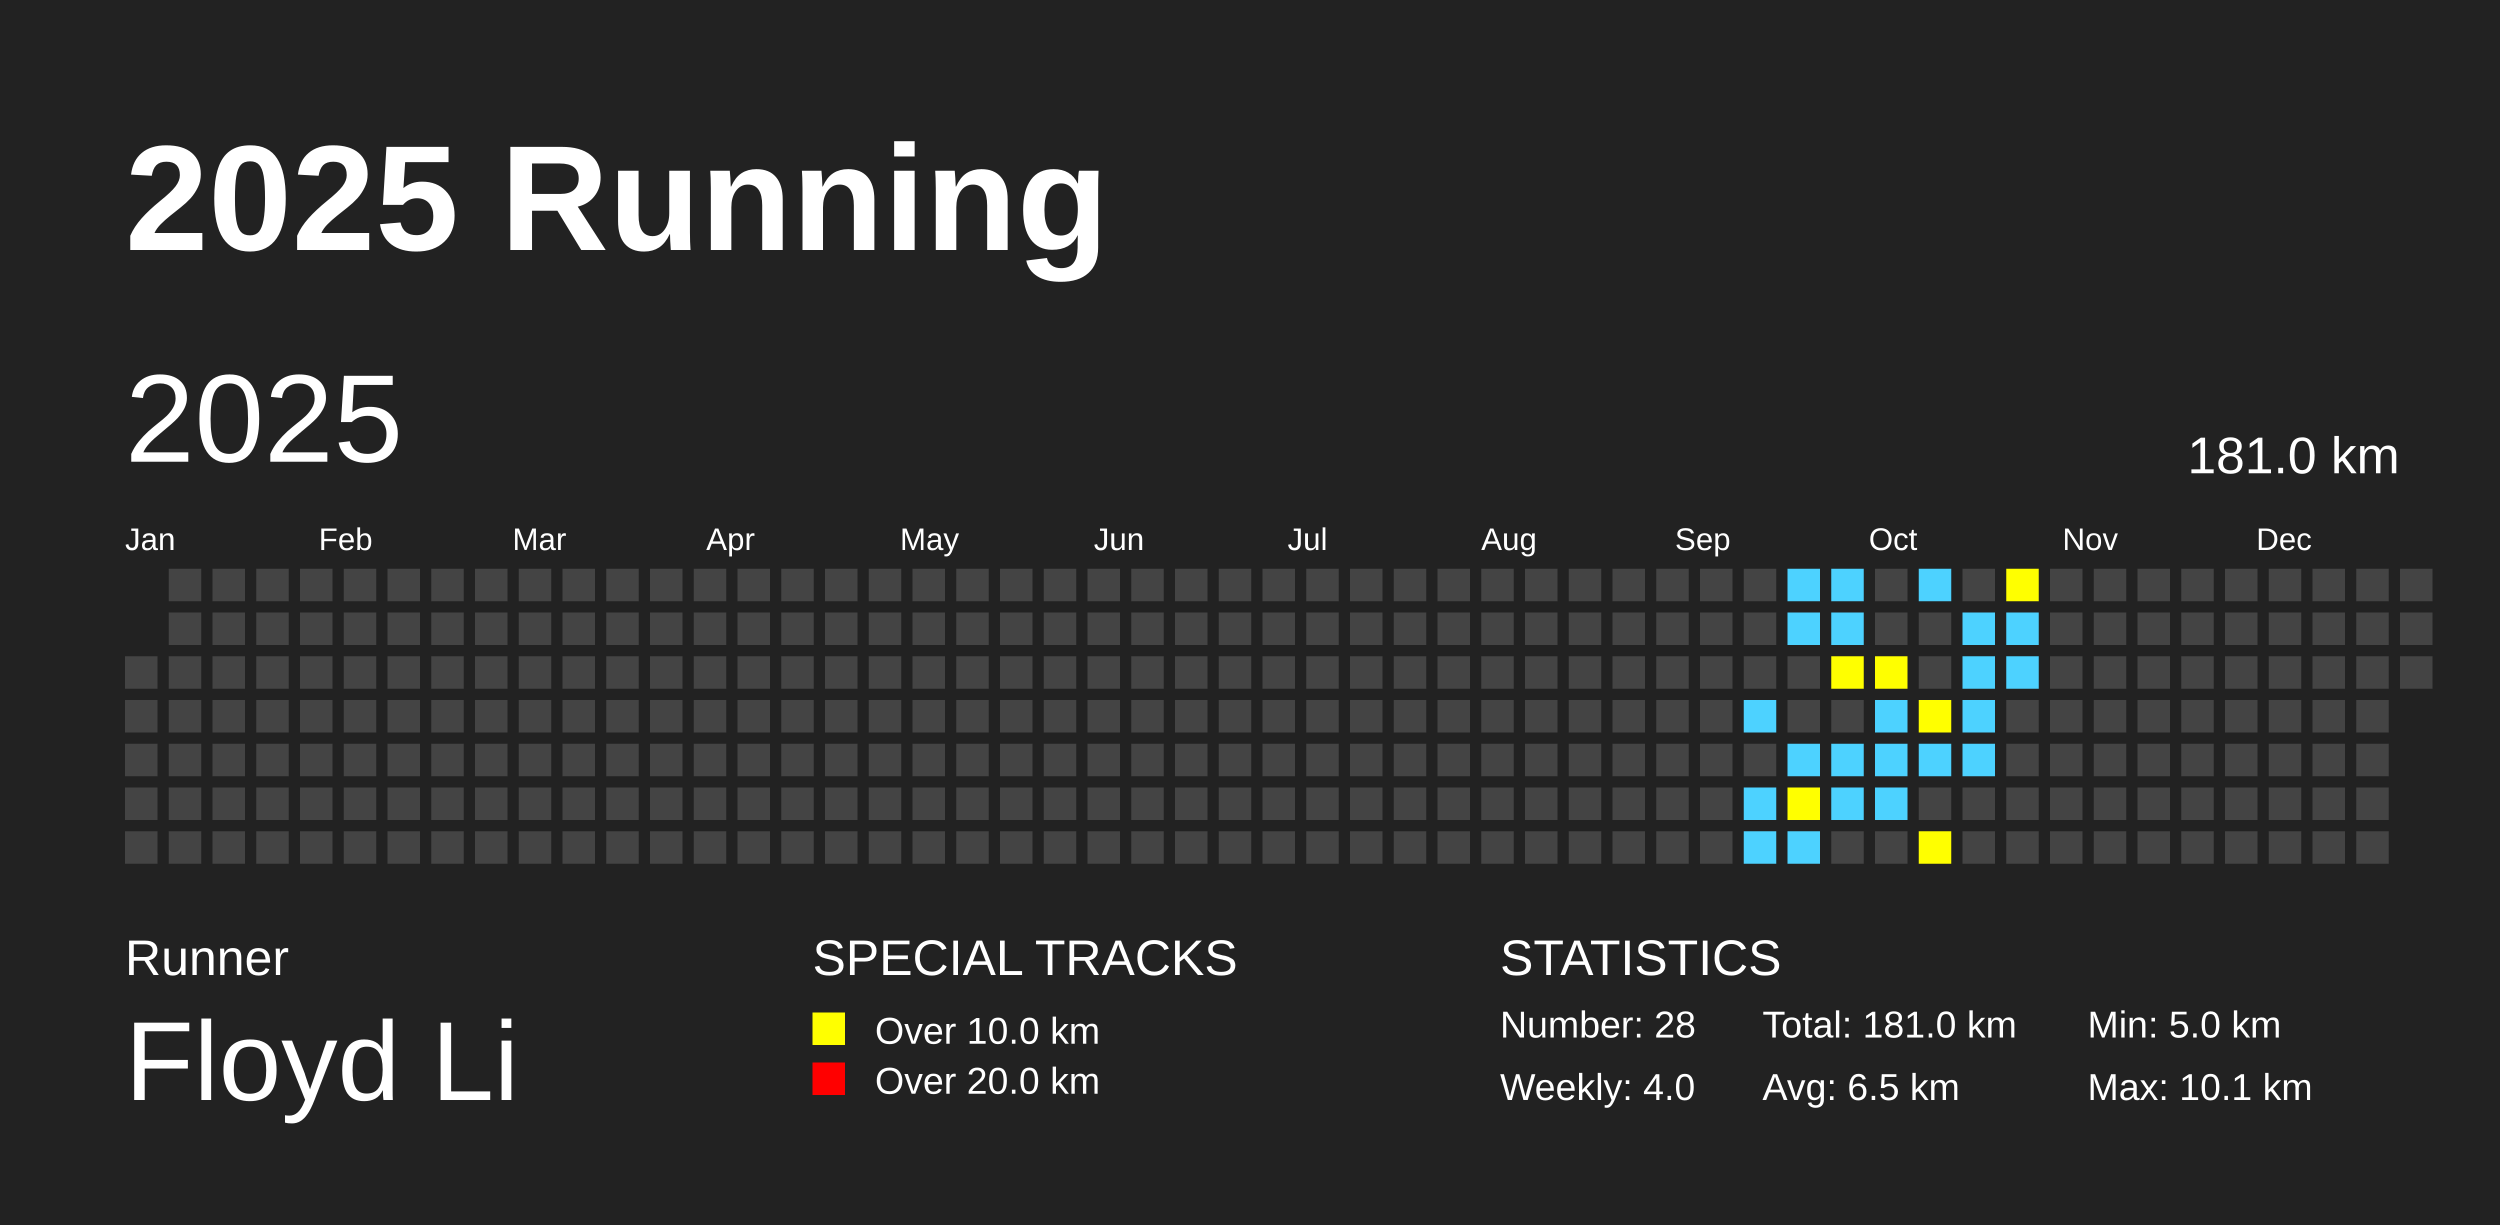
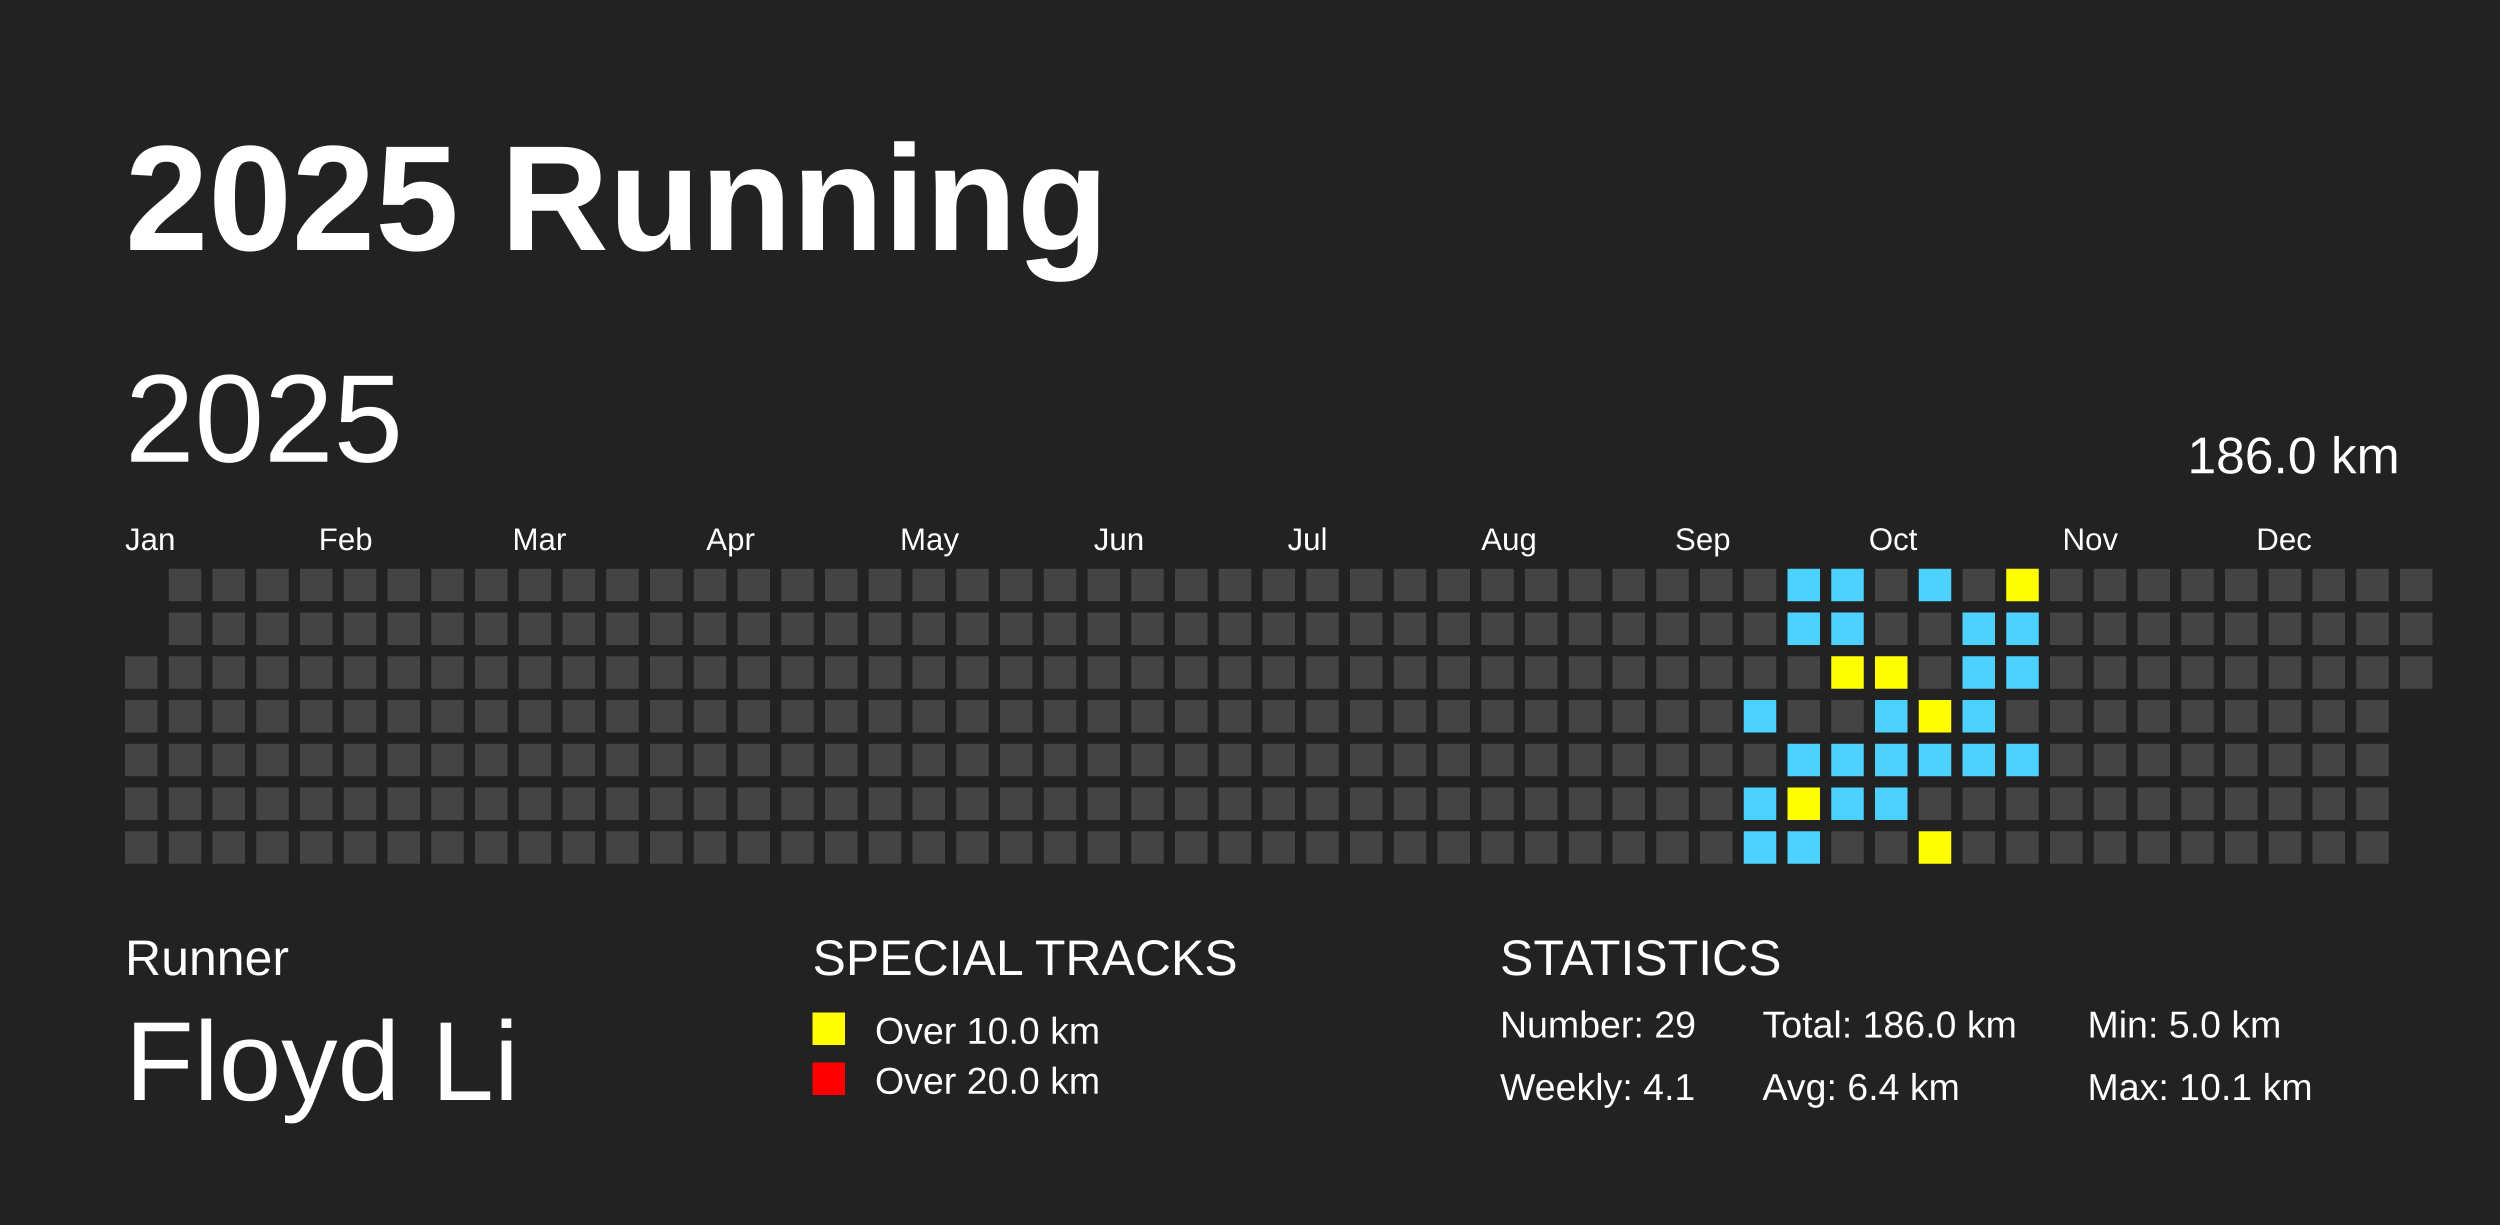
<svg xmlns="http://www.w3.org/2000/svg" baseProfile="full" height="98mm" version="1.1" viewBox="0,0,200,98" width="200mm">
  <defs />
  <rect fill="#222222" height="98" width="200" x="0" y="0" />
  <text fill="#FFFFFF" style="font-size:12px; font-family:Arial; font-weight:bold;" x="10" y="20">2025 Running</text>
  <text fill="#FFFFFF" style="font-size:4px; font-family:Arial" x="10" y="78">Runner</text>
  <text fill="#FFFFFF" style="font-size:9px; font-family:Arial" x="10" y="88">Floyd Li</text>
  <text fill="#FFFFFF" style="font-size:4px; font-family:Arial" x="65" y="78">SPECIAL TRACKS</text>
  <rect fill="yellow" height="2.6" width="2.6" x="65" y="81" />
  <text fill="#FFFFFF" style="font-size:3px; font-family:Arial" x="70" y="83.5">Over 10.0 km</text>
  <rect fill="red" height="2.6" width="2.6" x="65" y="85" />
  <text fill="#FFFFFF" style="font-size:3px; font-family:Arial" x="70" y="87.5">Over 20.0 km</text>
  <text fill="#FFFFFF" style="font-size:4px; font-family:Arial" x="120" y="78">STATISTICS</text>
-   <text fill="#FFFFFF" style="font-size:3px; font-family:Arial" x="120" y="83">Number: 28</text>
-   <text fill="#FFFFFF" style="font-size:3px; font-family:Arial" x="120" y="88">Weekly: 4.0</text>
-   <text fill="#FFFFFF" style="font-size:3px; font-family:Arial" x="141" y="83">Total: 181.0 km</text>
-   <text fill="#FFFFFF" style="font-size:3px; font-family:Arial" x="141" y="88">Avg: 6.5 km</text>
+   <text fill="#FFFFFF" style="font-size:3px; font-family:Arial" x="120" y="83">Number: 29</text>
+   <text fill="#FFFFFF" style="font-size:3px; font-family:Arial" x="120" y="88">Weekly: 4.1</text>
+   <text fill="#FFFFFF" style="font-size:3px; font-family:Arial" x="141" y="83">Total: 186.0 km</text>
+   <text fill="#FFFFFF" style="font-size:3px; font-family:Arial" x="141" y="88">Avg: 6.4 km</text>
  <text fill="#FFFFFF" style="font-size:3px; font-family:Arial" x="167" y="83">Min: 5.0 km</text>
  <text fill="#FFFFFF" style="font-size:3px; font-family:Arial" x="167" y="88">Max: 10.1 km</text>
  <text dominant-baseline="hanging" fill="#FFFFFF" style="font-size:10.0px; font-family:Arial;" x="10" y="30">2025</text>
-   <text dominant-baseline="hanging" fill="#FFFFFF" style="font-size:4.125px; font-family:Arial;" x="175" y="35">181.0 km</text>
+   <text dominant-baseline="hanging" fill="#FFFFFF" style="font-size:4.125px; font-family:Arial;" x="175" y="35">186.0 km</text>
  <text fill="#FFFFFF" style="font-size:2.5px; font-family:Arial" x="10.0" y="44">Jan</text>
  <text fill="#FFFFFF" style="font-size:2.5px; font-family:Arial" x="25.5" y="44">Feb</text>
  <text fill="#FFFFFF" style="font-size:2.5px; font-family:Arial" x="41.0" y="44">Mar</text>
  <text fill="#FFFFFF" style="font-size:2.5px; font-family:Arial" x="56.5" y="44">Apr</text>
  <text fill="#FFFFFF" style="font-size:2.5px; font-family:Arial" x="72.0" y="44">May</text>
  <text fill="#FFFFFF" style="font-size:2.5px; font-family:Arial" x="87.5" y="44">Jun</text>
  <text fill="#FFFFFF" style="font-size:2.5px; font-family:Arial" x="103.0" y="44">Jul</text>
  <text fill="#FFFFFF" style="font-size:2.5px; font-family:Arial" x="118.5" y="44">Aug</text>
  <text fill="#FFFFFF" style="font-size:2.5px; font-family:Arial" x="134.0" y="44">Sep</text>
  <text fill="#FFFFFF" style="font-size:2.5px; font-family:Arial" x="149.5" y="44">Oct</text>
  <text fill="#FFFFFF" style="font-size:2.5px; font-family:Arial" x="165.0" y="44">Nov</text>
  <text fill="#FFFFFF" style="font-size:2.5px; font-family:Arial" x="180.5" y="44">Dec</text>
  <rect fill="#444444" height="2.6" width="2.6" x="10.0" y="52.5" />
  <rect fill="#444444" height="2.6" width="2.6" x="10.0" y="56.0" />
  <rect fill="#444444" height="2.6" width="2.6" x="10.0" y="59.5" />
  <rect fill="#444444" height="2.6" width="2.6" x="10.0" y="63.0" />
  <rect fill="#444444" height="2.6" width="2.6" x="10.0" y="66.5" />
  <rect fill="#444444" height="2.6" width="2.6" x="13.5" y="45.5" />
  <rect fill="#444444" height="2.6" width="2.6" x="13.5" y="49.0" />
  <rect fill="#444444" height="2.6" width="2.6" x="13.5" y="52.5" />
  <rect fill="#444444" height="2.6" width="2.6" x="13.5" y="56.0" />
  <rect fill="#444444" height="2.6" width="2.6" x="13.5" y="59.5" />
  <rect fill="#444444" height="2.6" width="2.6" x="13.5" y="63.0" />
  <rect fill="#444444" height="2.6" width="2.6" x="13.5" y="66.5" />
  <rect fill="#444444" height="2.6" width="2.6" x="17.0" y="45.5" />
  <rect fill="#444444" height="2.6" width="2.6" x="17.0" y="49.0" />
  <rect fill="#444444" height="2.6" width="2.6" x="17.0" y="52.5" />
  <rect fill="#444444" height="2.6" width="2.6" x="17.0" y="56.0" />
  <rect fill="#444444" height="2.6" width="2.6" x="17.0" y="59.5" />
  <rect fill="#444444" height="2.6" width="2.6" x="17.0" y="63.0" />
  <rect fill="#444444" height="2.6" width="2.6" x="17.0" y="66.5" />
  <rect fill="#444444" height="2.6" width="2.6" x="20.5" y="45.5" />
  <rect fill="#444444" height="2.6" width="2.6" x="20.5" y="49.0" />
  <rect fill="#444444" height="2.6" width="2.6" x="20.5" y="52.5" />
  <rect fill="#444444" height="2.6" width="2.6" x="20.5" y="56.0" />
  <rect fill="#444444" height="2.6" width="2.6" x="20.5" y="59.5" />
  <rect fill="#444444" height="2.6" width="2.6" x="20.5" y="63.0" />
  <rect fill="#444444" height="2.6" width="2.6" x="20.5" y="66.5" />
  <rect fill="#444444" height="2.6" width="2.6" x="24.0" y="45.5" />
  <rect fill="#444444" height="2.6" width="2.6" x="24.0" y="49.0" />
  <rect fill="#444444" height="2.6" width="2.6" x="24.0" y="52.5" />
  <rect fill="#444444" height="2.6" width="2.6" x="24.0" y="56.0" />
  <rect fill="#444444" height="2.6" width="2.6" x="24.0" y="59.5" />
  <rect fill="#444444" height="2.6" width="2.6" x="24.0" y="63.0" />
  <rect fill="#444444" height="2.6" width="2.6" x="24.0" y="66.5" />
  <rect fill="#444444" height="2.6" width="2.6" x="27.5" y="45.5" />
  <rect fill="#444444" height="2.6" width="2.6" x="27.5" y="49.0" />
  <rect fill="#444444" height="2.6" width="2.6" x="27.5" y="52.5" />
  <rect fill="#444444" height="2.6" width="2.6" x="27.5" y="56.0" />
  <rect fill="#444444" height="2.6" width="2.6" x="27.5" y="59.5" />
  <rect fill="#444444" height="2.6" width="2.6" x="27.5" y="63.0" />
  <rect fill="#444444" height="2.6" width="2.6" x="27.5" y="66.5" />
  <rect fill="#444444" height="2.6" width="2.6" x="31.0" y="45.5" />
  <rect fill="#444444" height="2.6" width="2.6" x="31.0" y="49.0" />
  <rect fill="#444444" height="2.6" width="2.6" x="31.0" y="52.5" />
  <rect fill="#444444" height="2.6" width="2.6" x="31.0" y="56.0" />
  <rect fill="#444444" height="2.6" width="2.6" x="31.0" y="59.5" />
  <rect fill="#444444" height="2.6" width="2.6" x="31.0" y="63.0" />
  <rect fill="#444444" height="2.6" width="2.6" x="31.0" y="66.5" />
  <rect fill="#444444" height="2.6" width="2.6" x="34.5" y="45.5" />
  <rect fill="#444444" height="2.6" width="2.6" x="34.5" y="49.0" />
  <rect fill="#444444" height="2.6" width="2.6" x="34.5" y="52.5" />
  <rect fill="#444444" height="2.6" width="2.6" x="34.5" y="56.0" />
  <rect fill="#444444" height="2.6" width="2.6" x="34.5" y="59.5" />
  <rect fill="#444444" height="2.6" width="2.6" x="34.5" y="63.0" />
  <rect fill="#444444" height="2.6" width="2.6" x="34.5" y="66.5" />
  <rect fill="#444444" height="2.6" width="2.6" x="38.0" y="45.5" />
  <rect fill="#444444" height="2.6" width="2.6" x="38.0" y="49.0" />
  <rect fill="#444444" height="2.6" width="2.6" x="38.0" y="52.5" />
  <rect fill="#444444" height="2.6" width="2.6" x="38.0" y="56.0" />
  <rect fill="#444444" height="2.6" width="2.6" x="38.0" y="59.5" />
  <rect fill="#444444" height="2.6" width="2.6" x="38.0" y="63.0" />
  <rect fill="#444444" height="2.6" width="2.6" x="38.0" y="66.5" />
  <rect fill="#444444" height="2.6" width="2.6" x="41.5" y="45.5" />
  <rect fill="#444444" height="2.6" width="2.6" x="41.5" y="49.0" />
  <rect fill="#444444" height="2.6" width="2.6" x="41.5" y="52.5" />
  <rect fill="#444444" height="2.6" width="2.6" x="41.5" y="56.0" />
  <rect fill="#444444" height="2.6" width="2.6" x="41.5" y="59.5" />
  <rect fill="#444444" height="2.6" width="2.6" x="41.5" y="63.0" />
  <rect fill="#444444" height="2.6" width="2.6" x="41.5" y="66.5" />
  <rect fill="#444444" height="2.6" width="2.6" x="45.0" y="45.5" />
  <rect fill="#444444" height="2.6" width="2.6" x="45.0" y="49.0" />
  <rect fill="#444444" height="2.6" width="2.6" x="45.0" y="52.5" />
  <rect fill="#444444" height="2.6" width="2.6" x="45.0" y="56.0" />
  <rect fill="#444444" height="2.6" width="2.6" x="45.0" y="59.5" />
  <rect fill="#444444" height="2.6" width="2.6" x="45.0" y="63.0" />
  <rect fill="#444444" height="2.6" width="2.6" x="45.0" y="66.5" />
  <rect fill="#444444" height="2.6" width="2.6" x="48.5" y="45.5" />
  <rect fill="#444444" height="2.6" width="2.6" x="48.5" y="49.0" />
  <rect fill="#444444" height="2.6" width="2.6" x="48.5" y="52.5" />
  <rect fill="#444444" height="2.6" width="2.6" x="48.5" y="56.0" />
  <rect fill="#444444" height="2.6" width="2.6" x="48.5" y="59.5" />
  <rect fill="#444444" height="2.6" width="2.6" x="48.5" y="63.0" />
  <rect fill="#444444" height="2.6" width="2.6" x="48.5" y="66.5" />
  <rect fill="#444444" height="2.6" width="2.6" x="52.0" y="45.5" />
  <rect fill="#444444" height="2.6" width="2.6" x="52.0" y="49.0" />
  <rect fill="#444444" height="2.6" width="2.6" x="52.0" y="52.5" />
  <rect fill="#444444" height="2.6" width="2.6" x="52.0" y="56.0" />
  <rect fill="#444444" height="2.6" width="2.6" x="52.0" y="59.5" />
  <rect fill="#444444" height="2.6" width="2.6" x="52.0" y="63.0" />
  <rect fill="#444444" height="2.6" width="2.6" x="52.0" y="66.5" />
  <rect fill="#444444" height="2.6" width="2.6" x="55.5" y="45.5" />
  <rect fill="#444444" height="2.6" width="2.6" x="55.5" y="49.0" />
  <rect fill="#444444" height="2.6" width="2.6" x="55.5" y="52.5" />
  <rect fill="#444444" height="2.6" width="2.6" x="55.5" y="56.0" />
  <rect fill="#444444" height="2.6" width="2.6" x="55.5" y="59.5" />
  <rect fill="#444444" height="2.6" width="2.6" x="55.5" y="63.0" />
  <rect fill="#444444" height="2.6" width="2.6" x="55.5" y="66.5" />
  <rect fill="#444444" height="2.6" width="2.6" x="59.0" y="45.5" />
  <rect fill="#444444" height="2.6" width="2.6" x="59.0" y="49.0" />
  <rect fill="#444444" height="2.6" width="2.6" x="59.0" y="52.5" />
  <rect fill="#444444" height="2.6" width="2.6" x="59.0" y="56.0" />
  <rect fill="#444444" height="2.6" width="2.6" x="59.0" y="59.5" />
  <rect fill="#444444" height="2.6" width="2.6" x="59.0" y="63.0" />
  <rect fill="#444444" height="2.6" width="2.6" x="59.0" y="66.5" />
  <rect fill="#444444" height="2.6" width="2.6" x="62.5" y="45.5" />
  <rect fill="#444444" height="2.6" width="2.6" x="62.5" y="49.0" />
  <rect fill="#444444" height="2.6" width="2.6" x="62.5" y="52.5" />
  <rect fill="#444444" height="2.6" width="2.6" x="62.5" y="56.0" />
  <rect fill="#444444" height="2.6" width="2.6" x="62.5" y="59.5" />
  <rect fill="#444444" height="2.6" width="2.6" x="62.5" y="63.0" />
  <rect fill="#444444" height="2.6" width="2.6" x="62.5" y="66.5" />
  <rect fill="#444444" height="2.6" width="2.6" x="66.0" y="45.5" />
  <rect fill="#444444" height="2.6" width="2.6" x="66.0" y="49.0" />
  <rect fill="#444444" height="2.6" width="2.6" x="66.0" y="52.5" />
  <rect fill="#444444" height="2.6" width="2.6" x="66.0" y="56.0" />
  <rect fill="#444444" height="2.6" width="2.6" x="66.0" y="59.5" />
  <rect fill="#444444" height="2.6" width="2.6" x="66.0" y="63.0" />
  <rect fill="#444444" height="2.6" width="2.6" x="66.0" y="66.5" />
  <rect fill="#444444" height="2.6" width="2.6" x="69.5" y="45.5" />
  <rect fill="#444444" height="2.6" width="2.6" x="69.5" y="49.0" />
  <rect fill="#444444" height="2.6" width="2.6" x="69.5" y="52.5" />
  <rect fill="#444444" height="2.6" width="2.6" x="69.5" y="56.0" />
  <rect fill="#444444" height="2.6" width="2.6" x="69.5" y="59.5" />
  <rect fill="#444444" height="2.6" width="2.6" x="69.5" y="63.0" />
  <rect fill="#444444" height="2.6" width="2.6" x="69.5" y="66.5" />
  <rect fill="#444444" height="2.6" width="2.6" x="73.0" y="45.5" />
  <rect fill="#444444" height="2.6" width="2.6" x="73.0" y="49.0" />
  <rect fill="#444444" height="2.6" width="2.6" x="73.0" y="52.5" />
  <rect fill="#444444" height="2.6" width="2.6" x="73.0" y="56.0" />
  <rect fill="#444444" height="2.6" width="2.6" x="73.0" y="59.5" />
  <rect fill="#444444" height="2.6" width="2.6" x="73.0" y="63.0" />
  <rect fill="#444444" height="2.6" width="2.6" x="73.0" y="66.5" />
  <rect fill="#444444" height="2.6" width="2.6" x="76.5" y="45.5" />
  <rect fill="#444444" height="2.6" width="2.6" x="76.5" y="49.0" />
  <rect fill="#444444" height="2.6" width="2.6" x="76.5" y="52.5" />
  <rect fill="#444444" height="2.6" width="2.6" x="76.5" y="56.0" />
  <rect fill="#444444" height="2.6" width="2.6" x="76.5" y="59.5" />
  <rect fill="#444444" height="2.6" width="2.6" x="76.5" y="63.0" />
  <rect fill="#444444" height="2.6" width="2.6" x="76.5" y="66.5" />
  <rect fill="#444444" height="2.6" width="2.6" x="80.0" y="45.5" />
  <rect fill="#444444" height="2.6" width="2.6" x="80.0" y="49.0" />
  <rect fill="#444444" height="2.6" width="2.6" x="80.0" y="52.5" />
  <rect fill="#444444" height="2.6" width="2.6" x="80.0" y="56.0" />
  <rect fill="#444444" height="2.6" width="2.6" x="80.0" y="59.5" />
  <rect fill="#444444" height="2.6" width="2.6" x="80.0" y="63.0" />
  <rect fill="#444444" height="2.6" width="2.6" x="80.0" y="66.5" />
  <rect fill="#444444" height="2.6" width="2.6" x="83.5" y="45.5" />
  <rect fill="#444444" height="2.6" width="2.6" x="83.5" y="49.0" />
  <rect fill="#444444" height="2.6" width="2.6" x="83.5" y="52.5" />
  <rect fill="#444444" height="2.6" width="2.6" x="83.5" y="56.0" />
  <rect fill="#444444" height="2.6" width="2.6" x="83.5" y="59.5" />
  <rect fill="#444444" height="2.6" width="2.6" x="83.5" y="63.0" />
  <rect fill="#444444" height="2.6" width="2.6" x="83.5" y="66.5" />
  <rect fill="#444444" height="2.6" width="2.6" x="87.0" y="45.5" />
  <rect fill="#444444" height="2.6" width="2.6" x="87.0" y="49.0" />
  <rect fill="#444444" height="2.6" width="2.6" x="87.0" y="52.5" />
  <rect fill="#444444" height="2.6" width="2.6" x="87.0" y="56.0" />
  <rect fill="#444444" height="2.6" width="2.6" x="87.0" y="59.5" />
  <rect fill="#444444" height="2.6" width="2.6" x="87.0" y="63.0" />
  <rect fill="#444444" height="2.6" width="2.6" x="87.0" y="66.5" />
  <rect fill="#444444" height="2.6" width="2.6" x="90.5" y="45.5" />
  <rect fill="#444444" height="2.6" width="2.6" x="90.5" y="49.0" />
  <rect fill="#444444" height="2.6" width="2.6" x="90.5" y="52.5" />
  <rect fill="#444444" height="2.6" width="2.6" x="90.5" y="56.0" />
  <rect fill="#444444" height="2.6" width="2.6" x="90.5" y="59.5" />
  <rect fill="#444444" height="2.6" width="2.6" x="90.5" y="63.0" />
  <rect fill="#444444" height="2.6" width="2.6" x="90.5" y="66.5" />
  <rect fill="#444444" height="2.6" width="2.6" x="94.0" y="45.5" />
  <rect fill="#444444" height="2.6" width="2.6" x="94.0" y="49.0" />
  <rect fill="#444444" height="2.6" width="2.6" x="94.0" y="52.5" />
  <rect fill="#444444" height="2.6" width="2.6" x="94.0" y="56.0" />
  <rect fill="#444444" height="2.6" width="2.6" x="94.0" y="59.5" />
  <rect fill="#444444" height="2.6" width="2.6" x="94.0" y="63.0" />
  <rect fill="#444444" height="2.6" width="2.6" x="94.0" y="66.5" />
  <rect fill="#444444" height="2.6" width="2.6" x="97.5" y="45.5" />
  <rect fill="#444444" height="2.6" width="2.6" x="97.5" y="49.0" />
  <rect fill="#444444" height="2.6" width="2.6" x="97.5" y="52.5" />
  <rect fill="#444444" height="2.6" width="2.6" x="97.5" y="56.0" />
  <rect fill="#444444" height="2.6" width="2.6" x="97.5" y="59.5" />
  <rect fill="#444444" height="2.6" width="2.6" x="97.5" y="63.0" />
  <rect fill="#444444" height="2.6" width="2.6" x="97.5" y="66.5" />
  <rect fill="#444444" height="2.6" width="2.6" x="101.0" y="45.5" />
  <rect fill="#444444" height="2.6" width="2.6" x="101.0" y="49.0" />
  <rect fill="#444444" height="2.6" width="2.6" x="101.0" y="52.5" />
  <rect fill="#444444" height="2.6" width="2.6" x="101.0" y="56.0" />
  <rect fill="#444444" height="2.6" width="2.6" x="101.0" y="59.5" />
  <rect fill="#444444" height="2.6" width="2.6" x="101.0" y="63.0" />
  <rect fill="#444444" height="2.6" width="2.6" x="101.0" y="66.5" />
  <rect fill="#444444" height="2.6" width="2.6" x="104.5" y="45.5" />
  <rect fill="#444444" height="2.6" width="2.6" x="104.5" y="49.0" />
  <rect fill="#444444" height="2.6" width="2.6" x="104.5" y="52.5" />
  <rect fill="#444444" height="2.6" width="2.6" x="104.5" y="56.0" />
  <rect fill="#444444" height="2.6" width="2.6" x="104.5" y="59.5" />
  <rect fill="#444444" height="2.6" width="2.6" x="104.5" y="63.0" />
  <rect fill="#444444" height="2.6" width="2.6" x="104.5" y="66.5" />
  <rect fill="#444444" height="2.6" width="2.6" x="108.0" y="45.5" />
  <rect fill="#444444" height="2.6" width="2.6" x="108.0" y="49.0" />
  <rect fill="#444444" height="2.6" width="2.6" x="108.0" y="52.5" />
  <rect fill="#444444" height="2.6" width="2.6" x="108.0" y="56.0" />
  <rect fill="#444444" height="2.6" width="2.6" x="108.0" y="59.5" />
  <rect fill="#444444" height="2.6" width="2.6" x="108.0" y="63.0" />
  <rect fill="#444444" height="2.6" width="2.6" x="108.0" y="66.5" />
  <rect fill="#444444" height="2.6" width="2.6" x="111.5" y="45.5" />
  <rect fill="#444444" height="2.6" width="2.6" x="111.5" y="49.0" />
  <rect fill="#444444" height="2.6" width="2.6" x="111.5" y="52.5" />
  <rect fill="#444444" height="2.6" width="2.6" x="111.5" y="56.0" />
  <rect fill="#444444" height="2.6" width="2.6" x="111.5" y="59.5" />
  <rect fill="#444444" height="2.6" width="2.6" x="111.5" y="63.0" />
  <rect fill="#444444" height="2.6" width="2.6" x="111.5" y="66.5" />
  <rect fill="#444444" height="2.6" width="2.6" x="115.0" y="45.5" />
  <rect fill="#444444" height="2.6" width="2.6" x="115.0" y="49.0" />
  <rect fill="#444444" height="2.6" width="2.6" x="115.0" y="52.5" />
  <rect fill="#444444" height="2.6" width="2.6" x="115.0" y="56.0" />
  <rect fill="#444444" height="2.6" width="2.6" x="115.0" y="59.5" />
  <rect fill="#444444" height="2.6" width="2.6" x="115.0" y="63.0" />
  <rect fill="#444444" height="2.6" width="2.6" x="115.0" y="66.5" />
  <rect fill="#444444" height="2.6" width="2.6" x="118.5" y="45.5" />
  <rect fill="#444444" height="2.6" width="2.6" x="118.5" y="49.0" />
  <rect fill="#444444" height="2.6" width="2.6" x="118.5" y="52.5" />
  <rect fill="#444444" height="2.6" width="2.6" x="118.5" y="56.0" />
  <rect fill="#444444" height="2.6" width="2.6" x="118.5" y="59.5" />
  <rect fill="#444444" height="2.6" width="2.6" x="118.5" y="63.0" />
  <rect fill="#444444" height="2.6" width="2.6" x="118.5" y="66.5" />
  <rect fill="#444444" height="2.6" width="2.6" x="122.0" y="45.5" />
  <rect fill="#444444" height="2.6" width="2.6" x="122.0" y="49.0" />
  <rect fill="#444444" height="2.6" width="2.6" x="122.0" y="52.5" />
  <rect fill="#444444" height="2.6" width="2.6" x="122.0" y="56.0" />
  <rect fill="#444444" height="2.6" width="2.6" x="122.0" y="59.5" />
  <rect fill="#444444" height="2.6" width="2.6" x="122.0" y="63.0" />
  <rect fill="#444444" height="2.6" width="2.6" x="122.0" y="66.5" />
  <rect fill="#444444" height="2.6" width="2.6" x="125.5" y="45.5" />
  <rect fill="#444444" height="2.6" width="2.6" x="125.5" y="49.0" />
  <rect fill="#444444" height="2.6" width="2.6" x="125.5" y="52.5" />
  <rect fill="#444444" height="2.6" width="2.6" x="125.5" y="56.0" />
  <rect fill="#444444" height="2.6" width="2.6" x="125.5" y="59.5" />
  <rect fill="#444444" height="2.6" width="2.6" x="125.5" y="63.0" />
  <rect fill="#444444" height="2.6" width="2.6" x="125.5" y="66.5" />
  <rect fill="#444444" height="2.6" width="2.6" x="129.0" y="45.5" />
  <rect fill="#444444" height="2.6" width="2.6" x="129.0" y="49.0" />
  <rect fill="#444444" height="2.6" width="2.6" x="129.0" y="52.5" />
  <rect fill="#444444" height="2.6" width="2.6" x="129.0" y="56.0" />
  <rect fill="#444444" height="2.6" width="2.6" x="129.0" y="59.5" />
  <rect fill="#444444" height="2.6" width="2.6" x="129.0" y="63.0" />
  <rect fill="#444444" height="2.6" width="2.6" x="129.0" y="66.5" />
  <rect fill="#444444" height="2.6" width="2.6" x="132.5" y="45.5" />
  <rect fill="#444444" height="2.6" width="2.6" x="132.5" y="49.0" />
  <rect fill="#444444" height="2.6" width="2.6" x="132.5" y="52.5" />
  <rect fill="#444444" height="2.6" width="2.6" x="132.5" y="56.0" />
  <rect fill="#444444" height="2.6" width="2.6" x="132.5" y="59.5" />
  <rect fill="#444444" height="2.6" width="2.6" x="132.5" y="63.0" />
  <rect fill="#444444" height="2.6" width="2.6" x="132.5" y="66.5" />
  <rect fill="#444444" height="2.6" width="2.6" x="136.0" y="45.5" />
  <rect fill="#444444" height="2.6" width="2.6" x="136.0" y="49.0" />
  <rect fill="#444444" height="2.6" width="2.6" x="136.0" y="52.5" />
  <rect fill="#444444" height="2.6" width="2.6" x="136.0" y="56.0" />
  <rect fill="#444444" height="2.6" width="2.6" x="136.0" y="59.5" />
  <rect fill="#444444" height="2.6" width="2.6" x="136.0" y="63.0" />
  <rect fill="#444444" height="2.6" width="2.6" x="136.0" y="66.5" />
  <rect fill="#444444" height="2.6" width="2.6" x="139.5" y="45.5" />
  <rect fill="#444444" height="2.6" width="2.6" x="139.5" y="49.0" />
  <rect fill="#444444" height="2.6" width="2.6" x="139.5" y="52.5" />
  <rect fill="#4DD2FF" height="2.6" width="2.6" x="139.5" y="56.0" />
  <rect fill="#444444" height="2.6" width="2.6" x="139.5" y="59.5" />
  <rect fill="#4DD2FF" height="2.6" width="2.6" x="139.5" y="63.0" />
  <rect fill="#4DD2FF" height="2.6" width="2.6" x="139.5" y="66.5" />
  <rect fill="#4DD2FF" height="2.6" width="2.6" x="143.0" y="45.5" />
  <rect fill="#4DD2FF" height="2.6" width="2.6" x="143.0" y="49.0" />
  <rect fill="#444444" height="2.6" width="2.6" x="143.0" y="52.5" />
  <rect fill="#444444" height="2.6" width="2.6" x="143.0" y="56.0" />
  <rect fill="#4DD2FF" height="2.6" width="2.6" x="143.0" y="59.5" />
  <rect fill="yellow" height="2.6" width="2.6" x="143.0" y="63.0" />
  <rect fill="#4DD2FF" height="2.6" width="2.6" x="143.0" y="66.5" />
  <rect fill="#4DD2FF" height="2.6" width="2.6" x="146.5" y="45.5" />
  <rect fill="#4DD2FF" height="2.6" width="2.6" x="146.5" y="49.0" />
  <rect fill="yellow" height="2.6" width="2.6" x="146.5" y="52.5" />
  <rect fill="#444444" height="2.6" width="2.6" x="146.5" y="56.0" />
  <rect fill="#4DD2FF" height="2.6" width="2.6" x="146.5" y="59.5" />
  <rect fill="#4DD2FF" height="2.6" width="2.6" x="146.5" y="63.0" />
  <rect fill="#444444" height="2.6" width="2.6" x="146.5" y="66.5" />
  <rect fill="#444444" height="2.6" width="2.6" x="150.0" y="45.5" />
  <rect fill="#444444" height="2.6" width="2.6" x="150.0" y="49.0" />
  <rect fill="yellow" height="2.6" width="2.6" x="150.0" y="52.5" />
  <rect fill="#4DD2FF" height="2.6" width="2.6" x="150.0" y="56.0" />
  <rect fill="#4DD2FF" height="2.6" width="2.6" x="150.0" y="59.5" />
  <rect fill="#4DD2FF" height="2.6" width="2.6" x="150.0" y="63.0" />
  <rect fill="#444444" height="2.6" width="2.6" x="150.0" y="66.5" />
  <rect fill="#4DD2FF" height="2.6" width="2.6" x="153.5" y="45.5" />
  <rect fill="#444444" height="2.6" width="2.6" x="153.5" y="49.0" />
  <rect fill="#444444" height="2.6" width="2.6" x="153.5" y="52.5" />
  <rect fill="yellow" height="2.6" width="2.6" x="153.5" y="56.0" />
  <rect fill="#4DD2FF" height="2.6" width="2.6" x="153.5" y="59.5" />
  <rect fill="#444444" height="2.6" width="2.6" x="153.5" y="63.0" />
  <rect fill="yellow" height="2.6" width="2.6" x="153.5" y="66.5" />
  <rect fill="#444444" height="2.6" width="2.6" x="157.0" y="45.5" />
  <rect fill="#4DD2FF" height="2.6" width="2.6" x="157.0" y="49.0" />
  <rect fill="#4DD2FF" height="2.6" width="2.6" x="157.0" y="52.5" />
  <rect fill="#4DD2FF" height="2.6" width="2.6" x="157.0" y="56.0" />
  <rect fill="#4DD2FF" height="2.6" width="2.6" x="157.0" y="59.5" />
  <rect fill="#444444" height="2.6" width="2.6" x="157.0" y="63.0" />
  <rect fill="#444444" height="2.6" width="2.6" x="157.0" y="66.5" />
  <rect fill="yellow" height="2.6" width="2.6" x="160.5" y="45.5" />
  <rect fill="#4DD2FF" height="2.6" width="2.6" x="160.5" y="49.0" />
  <rect fill="#4DD2FF" height="2.6" width="2.6" x="160.5" y="52.5" />
  <rect fill="#444444" height="2.6" width="2.6" x="160.5" y="56.0" />
-   <rect fill="#444444" height="2.6" width="2.6" x="160.5" y="59.5" />
+   <rect fill="#4DD2FF" height="2.6" width="2.6" x="160.5" y="59.5" />
  <rect fill="#444444" height="2.6" width="2.6" x="160.5" y="63.0" />
  <rect fill="#444444" height="2.6" width="2.6" x="160.5" y="66.5" />
  <rect fill="#444444" height="2.6" width="2.6" x="164.0" y="45.5" />
  <rect fill="#444444" height="2.6" width="2.6" x="164.0" y="49.0" />
  <rect fill="#444444" height="2.6" width="2.6" x="164.0" y="52.5" />
  <rect fill="#444444" height="2.6" width="2.6" x="164.0" y="56.0" />
  <rect fill="#444444" height="2.6" width="2.6" x="164.0" y="59.5" />
  <rect fill="#444444" height="2.6" width="2.6" x="164.0" y="63.0" />
  <rect fill="#444444" height="2.6" width="2.6" x="164.0" y="66.5" />
  <rect fill="#444444" height="2.6" width="2.6" x="167.5" y="45.5" />
  <rect fill="#444444" height="2.6" width="2.6" x="167.5" y="49.0" />
  <rect fill="#444444" height="2.6" width="2.6" x="167.5" y="52.5" />
  <rect fill="#444444" height="2.6" width="2.6" x="167.5" y="56.0" />
  <rect fill="#444444" height="2.6" width="2.6" x="167.5" y="59.5" />
  <rect fill="#444444" height="2.6" width="2.6" x="167.5" y="63.0" />
  <rect fill="#444444" height="2.6" width="2.6" x="167.5" y="66.5" />
  <rect fill="#444444" height="2.6" width="2.6" x="171.0" y="45.5" />
  <rect fill="#444444" height="2.6" width="2.6" x="171.0" y="49.0" />
  <rect fill="#444444" height="2.6" width="2.6" x="171.0" y="52.5" />
  <rect fill="#444444" height="2.6" width="2.6" x="171.0" y="56.0" />
  <rect fill="#444444" height="2.6" width="2.6" x="171.0" y="59.5" />
  <rect fill="#444444" height="2.6" width="2.6" x="171.0" y="63.0" />
  <rect fill="#444444" height="2.6" width="2.6" x="171.0" y="66.5" />
  <rect fill="#444444" height="2.6" width="2.6" x="174.5" y="45.5" />
  <rect fill="#444444" height="2.6" width="2.6" x="174.5" y="49.0" />
  <rect fill="#444444" height="2.6" width="2.6" x="174.5" y="52.5" />
  <rect fill="#444444" height="2.6" width="2.6" x="174.5" y="56.0" />
  <rect fill="#444444" height="2.6" width="2.6" x="174.5" y="59.5" />
  <rect fill="#444444" height="2.6" width="2.6" x="174.5" y="63.0" />
  <rect fill="#444444" height="2.6" width="2.6" x="174.5" y="66.5" />
  <rect fill="#444444" height="2.6" width="2.6" x="178.0" y="45.5" />
  <rect fill="#444444" height="2.6" width="2.6" x="178.0" y="49.0" />
  <rect fill="#444444" height="2.6" width="2.6" x="178.0" y="52.5" />
  <rect fill="#444444" height="2.6" width="2.6" x="178.0" y="56.0" />
  <rect fill="#444444" height="2.6" width="2.6" x="178.0" y="59.5" />
  <rect fill="#444444" height="2.6" width="2.6" x="178.0" y="63.0" />
  <rect fill="#444444" height="2.6" width="2.6" x="178.0" y="66.5" />
  <rect fill="#444444" height="2.6" width="2.6" x="181.5" y="45.5" />
  <rect fill="#444444" height="2.6" width="2.6" x="181.5" y="49.0" />
  <rect fill="#444444" height="2.6" width="2.6" x="181.5" y="52.5" />
  <rect fill="#444444" height="2.6" width="2.6" x="181.5" y="56.0" />
  <rect fill="#444444" height="2.6" width="2.6" x="181.5" y="59.5" />
  <rect fill="#444444" height="2.6" width="2.6" x="181.5" y="63.0" />
  <rect fill="#444444" height="2.6" width="2.6" x="181.5" y="66.5" />
  <rect fill="#444444" height="2.6" width="2.6" x="185.0" y="45.5" />
  <rect fill="#444444" height="2.6" width="2.6" x="185.0" y="49.0" />
  <rect fill="#444444" height="2.6" width="2.6" x="185.0" y="52.5" />
  <rect fill="#444444" height="2.6" width="2.6" x="185.0" y="56.0" />
  <rect fill="#444444" height="2.6" width="2.6" x="185.0" y="59.5" />
  <rect fill="#444444" height="2.6" width="2.6" x="185.0" y="63.0" />
  <rect fill="#444444" height="2.6" width="2.6" x="185.0" y="66.5" />
  <rect fill="#444444" height="2.6" width="2.6" x="188.5" y="45.5" />
  <rect fill="#444444" height="2.6" width="2.6" x="188.5" y="49.0" />
  <rect fill="#444444" height="2.6" width="2.6" x="188.5" y="52.5" />
  <rect fill="#444444" height="2.6" width="2.6" x="188.5" y="56.0" />
  <rect fill="#444444" height="2.6" width="2.6" x="188.5" y="59.5" />
  <rect fill="#444444" height="2.6" width="2.6" x="188.5" y="63.0" />
  <rect fill="#444444" height="2.6" width="2.6" x="188.5" y="66.5" />
  <rect fill="#444444" height="2.6" width="2.6" x="192.0" y="45.5" />
  <rect fill="#444444" height="2.6" width="2.6" x="192.0" y="49.0" />
  <rect fill="#444444" height="2.6" width="2.6" x="192.0" y="52.5" />
</svg>
